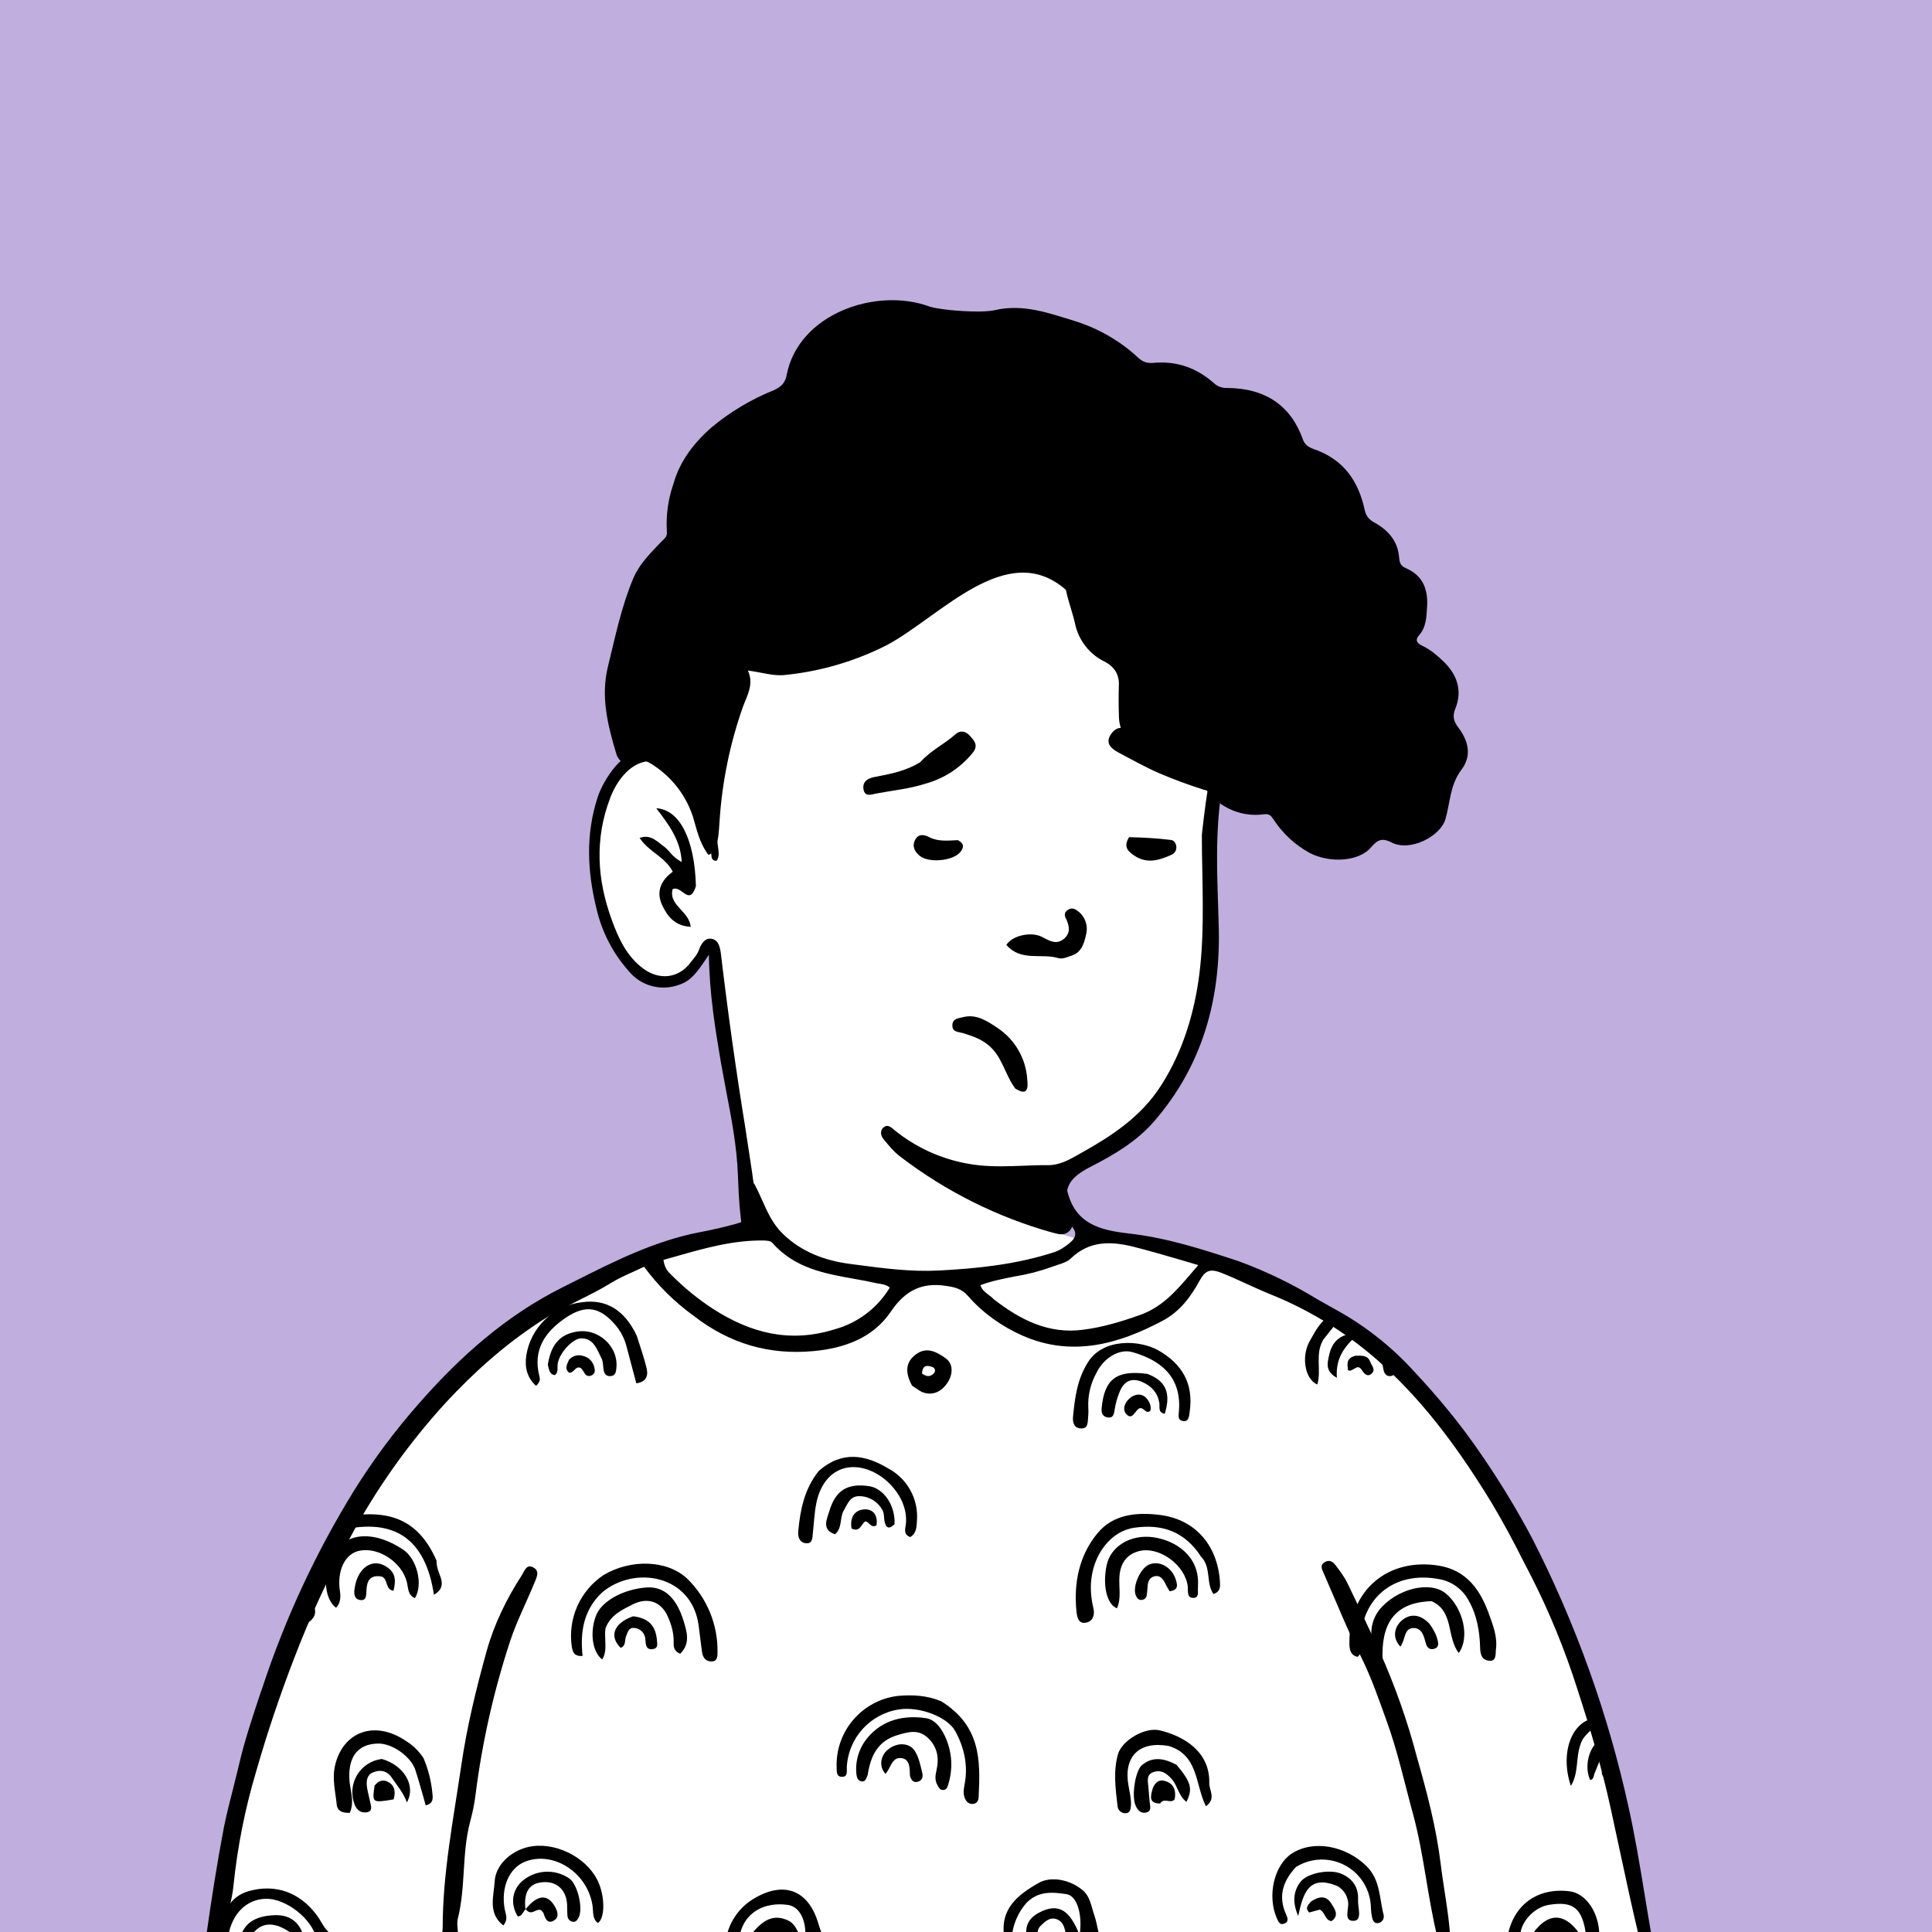
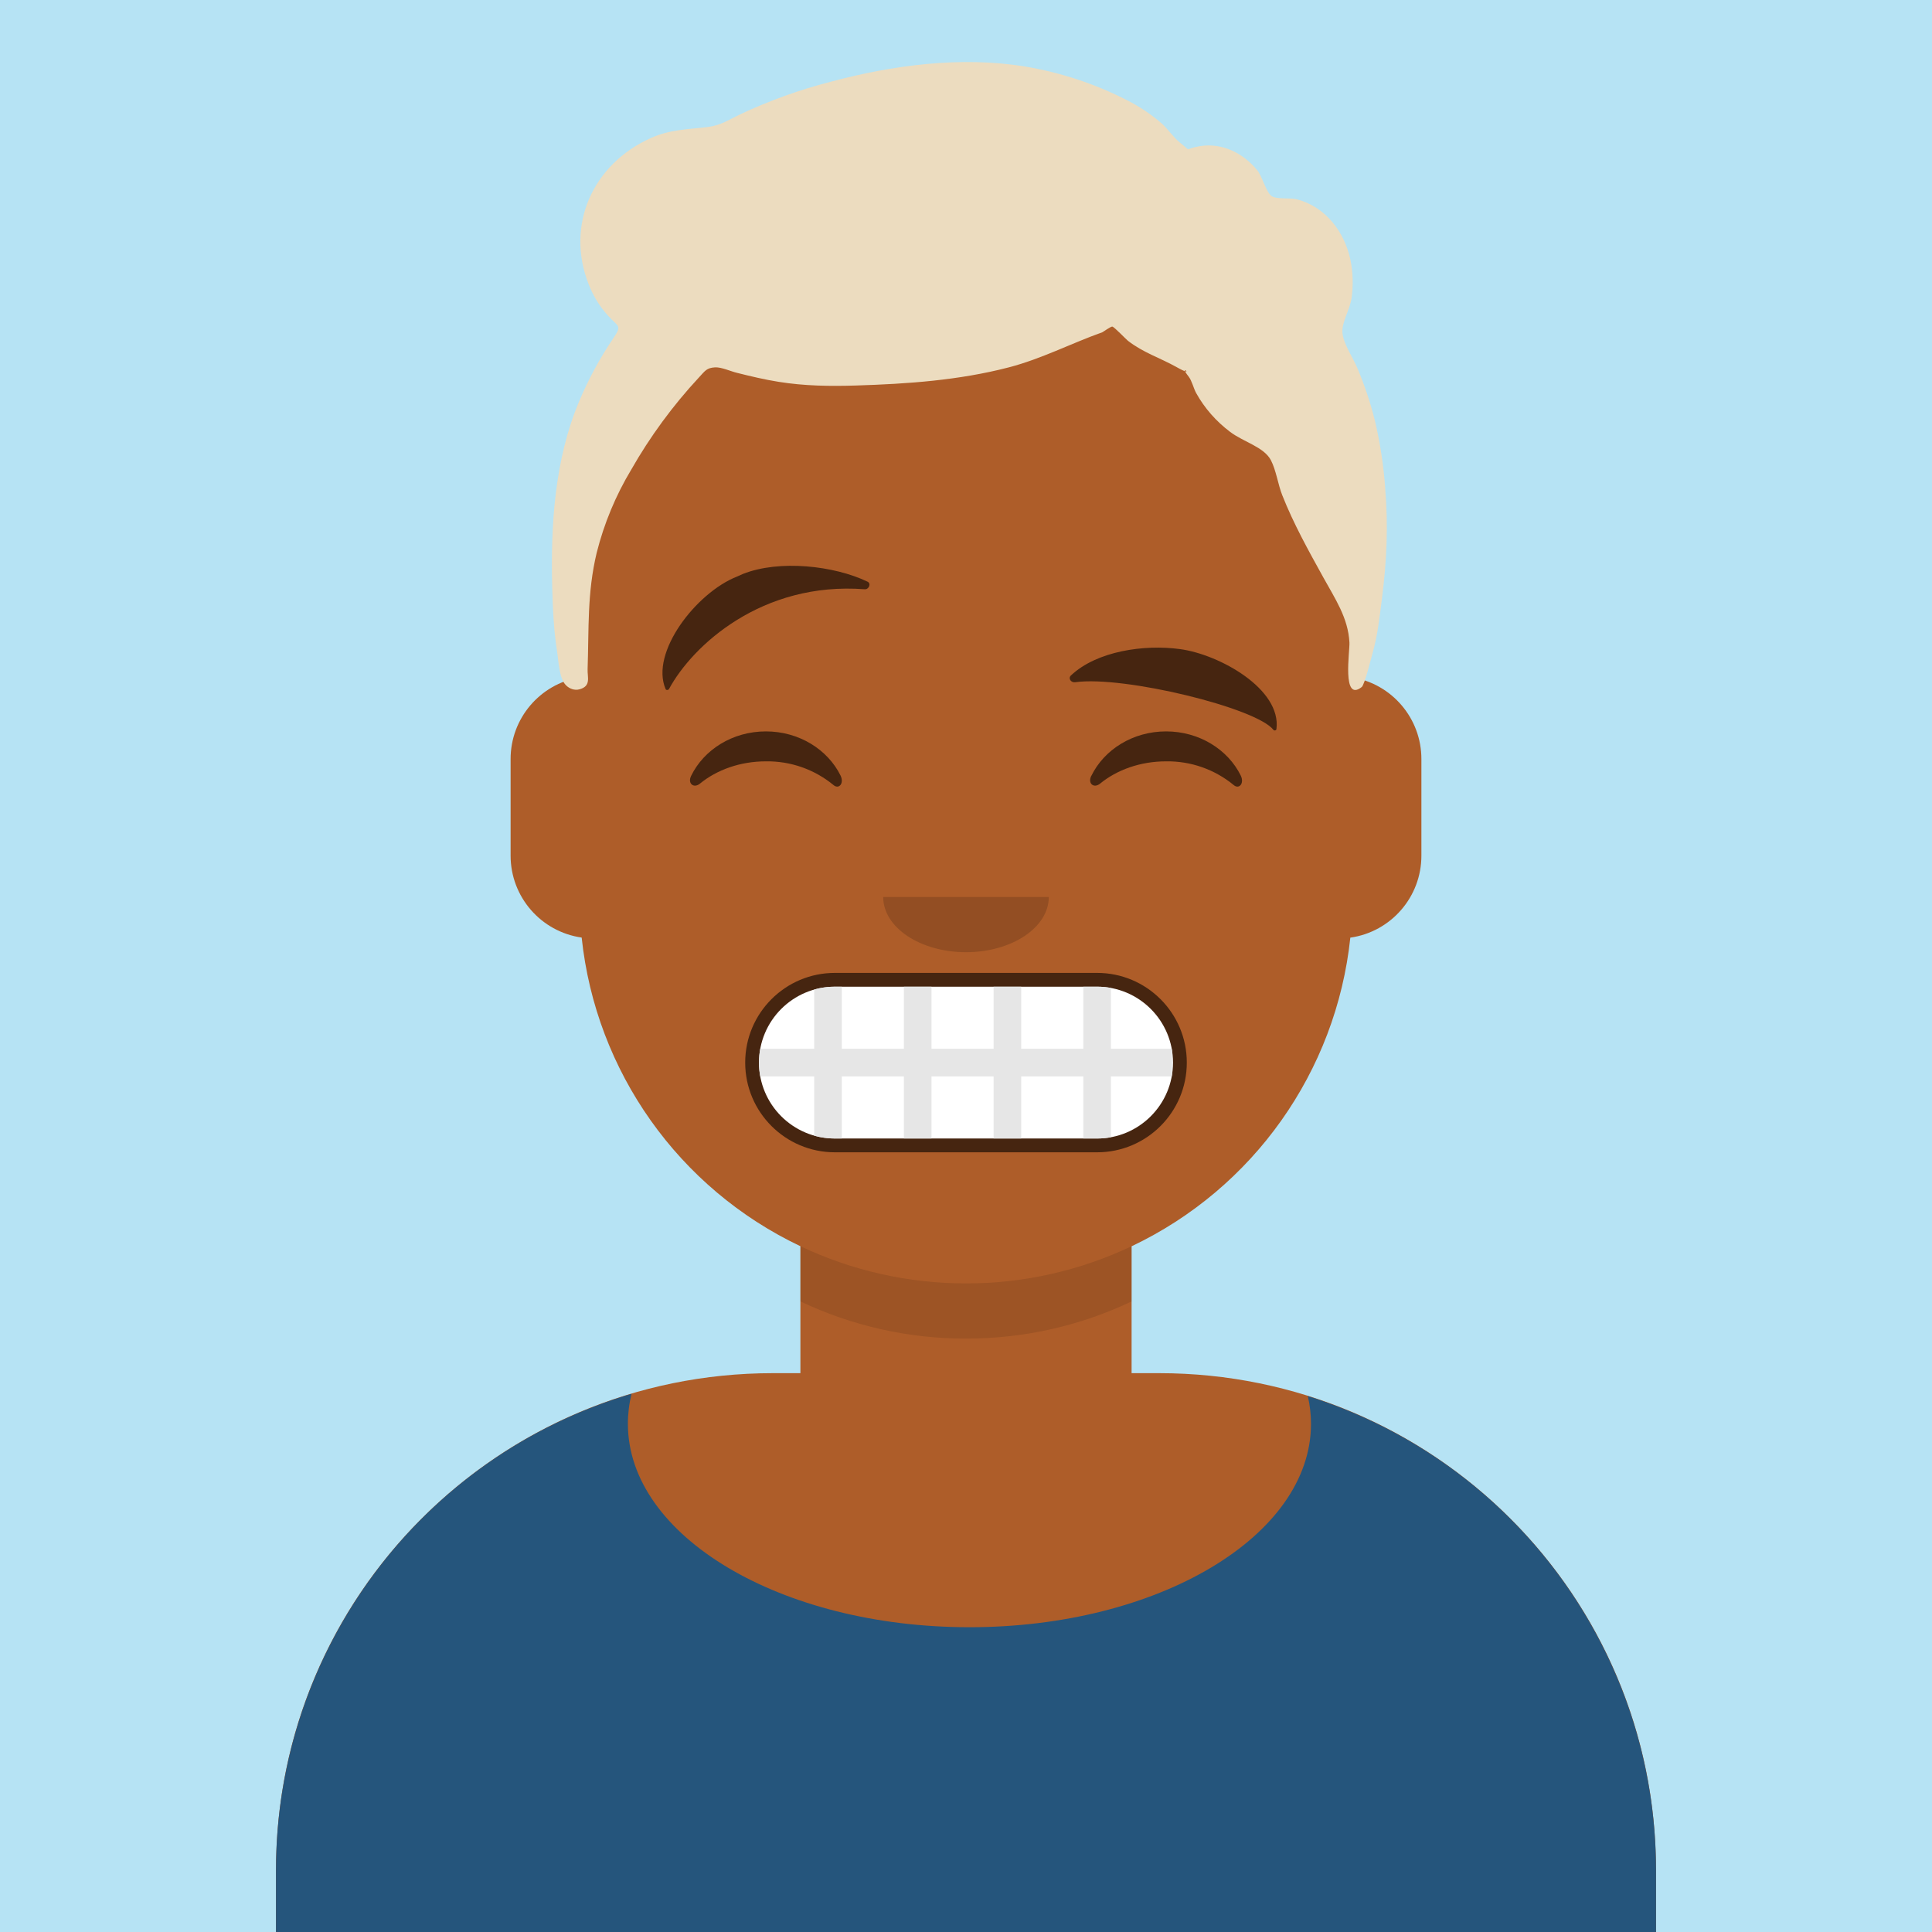
- <svg xmlns="http://www.w3.org/2000/svg" viewBox="0 0 1744 1744" fill="none" shape-rendering="auto">
+ <svg xmlns="http://www.w3.org/2000/svg" viewBox="0 0 280 280" fill="none" shape-rendering="auto">
  <mask id="viewboxMask">
-     <rect width="1744" height="1744" rx="0" ry="0" x="0" y="0" fill="#fff" />
+     <rect width="280" height="280" rx="0" ry="0" x="0" y="0" fill="#fff" />
  </mask>
  <g mask="url(#viewboxMask)">
-     <rect fill="#c0aede" width="1744" height="1744" x="0" y="0" />
-     <g transform="translate(531 487)">
-       <path d="M554 727.7c-99.2 297-363.8 388.6-503.7 19.8-19.3-50.7 31-69.5 66.2-91.9 24.1-15.3 36.8-28.5 35.3-42.2-7-64.4-36.9-243.8-36.9-243.8l-3-5.8s.7-1.6-2.2 1.2c-3 3-9.9 34.2-37 34.2-24.5 0-49.2-10.9-61-86.3C7.2 285.6 9.6 214 40 201c12.5-5.3 24-7.2 35.2-.8 11.3 6.4-13-22 112-126C268.4 6.4 396.7-3.5 448.5 8 500.3 19.5 552 44.8 574.9 98.5c27.8 65-25.9 114.3-14 262.5-2.2 53.6.8 171.2-146.6 210.6-28 7.5-19.3 48.4 22.7 58.4 67 21 117 72.3 117 97.9" fill="#fff" />
-       <path fill-rule="evenodd" clip-rule="evenodd" d="m554 266.2.1-1.4c4.1-36.4 8.2-71.7 27.1-103.4 6.5 4.4 5.7 10 3.7 15.2-19.9 51.2-18 104.4-16.2 157.6l.4 14c2.1 66.4-14.5 126.8-58.7 177.5-15.4 17.6-35.8 29.8-56.5 40.3-21.4 11-25.9 20.1-19.2 43.6l.8 2.6c1.4 3.9 2.8 7.9-1 11.8-4.5 4.6-9.5 3.3-14.8 1.8l-.6-.1a406.4 406.4 0 0 1-137-68.3c-6-4.4-10.8-10.3-15.5-16.1l-.3-.4c-2.5-3-3-7.8.5-10.4 3.3-2.5 5.8-.5 8.7 1.8l1 .9a145.5 145.5 0 0 0 76.3 31.7c13.4 1.4 26.6.9 40 .4 7.4-.3 14.8-.6 22.3-.5 10.2 0 18.7-4.7 26.7-9.2l2.8-1.6c27.8-15.5 54.3-32.8 72.2-60.7 16.1-25 25.9-52.2 31.6-80.9 7.2-36.1 6.6-72.7 6-109.8-.3-12-.5-24.2-.5-36.4ZM50.6 190.8c21.9-1.7 34 11.2 44.3 26.3a140.4 140.4 0 0 1 22.4 61.5c.5 3.7 1 7.6-1.2 11.3-4.5.6-4.9-3-5-5.6-.5-20.7-9.7-38.7-18.9-56.1-6.6-12.5-16.2-24.6-31.4-27.6-17.2-3.5-33 12-40.8 32.2-14.5 37.6-12 74.6 1.4 111 5.8 15.9 13.1 32.1 27.8 43.2 14.8 11.3 32.7 9.3 43.6-5.7l2-2.5c2-2.6 4-5.1 5-8 2.1-5.8 5.4-11.2 11.3-10.4 6.8 1 8 8.3 8.7 14a3661 3661 0 0 0 22 156.7l5.9 38.8c2.6 17.1 5.6 41.7 3.6 52.1a28 28 0 0 0-.3 2.2c-.4 2.8-.6 5-4.2 5.5-4.9.8-7-2-7.7-6.4-2.3-17-3-23.6-4-49.6-.9-25.2-5.6-50-10.4-74.9l-5-27c-5.2-30.8-10.3-62-10.8-97l-2 3c-7.6 11.3-13.7 20.5-24.5 24a40.5 40.5 0 0 1-46.1-12.5 127.8 127.8 0 0 1-28.8-55.8c-8.4-34-9.9-67.1.9-100.6 5.2-16.1 23.7-44.7 42.2-42Zm34.6 127.5c4.4 3.2 8.4 6 12-5.4-1.1-42.2-14.7-69.2-35.8-70.3 11.2 14.6 22 28.8 23 48.5a32.3 32.3 0 0 1-10.7-8.8c-2-2.2-4-4.4-6.5-6l-3-2.4c-4.8-3.6-9.7-7.4-17.8-4.5 3.8 5.8 9 10 14.3 14 6 4.7 12 9.3 15.6 16.5-10.6 7.7-15.2 17.7-9.7 29.9 4.8 10.5 11.9 19.2 25.9 19.8-.6-6.3-4.7-10.9-8.8-15.4-5-5.4-9.7-10.6-7.5-18.6 3.2-1.5 6.2.7 9 2.7Z" fill="#000" />
+     <rect fill="#b6e3f4" width="280" height="280" x="0" y="0" />
+     <g transform="translate(8)">
+       <path d="M132 36a56 56 0 0 0-56 56v6.17A12 12 0 0 0 66 110v14a12 12 0 0 0 10.3 11.88 56.04 56.04 0 0 0 31.7 44.73v18.4h-4a72 72 0 0 0-72 72v9h200v-9a72 72 0 0 0-72-72h-4v-18.39a56.04 56.04 0 0 0 31.7-44.73A12 12 0 0 0 198 124v-14a12 12 0 0 0-10-11.83V92a56 56 0 0 0-56-56Z" fill="#ae5d29" />
+       <path d="M108 180.61v8a55.79 55.79 0 0 0 24 5.39c8.59 0 16.73-1.93 24-5.39v-8a55.79 55.79 0 0 1-24 5.39 55.79 55.79 0 0 1-24-5.39Z" fill="#000" fill-opacity=".1" />
+       <g transform="translate(0 170)">
+         <path d="M132.5 65.83c27.34 0 49.5-13.2 49.5-29.48 0-1.37-.16-2.7-.46-4.02A72.03 72.03 0 0 1 232 101.05V110H32v-8.95A72.03 72.03 0 0 1 83.53 32a18 18 0 0 0-.53 4.35c0 16.28 22.16 29.48 49.5 29.48Z" fill="#25557c" />
+       </g>
+       <g transform="translate(78 134)">
+         <rect x="22" y="7" width="64" height="26" rx="13" fill="#000" fill-opacity=".6" />
+         <rect x="24" y="9" width="60" height="22" rx="11" fill="#fff" />
+         <path d="M24.18 18H32V9.41A11 11 0 0 1 35 9h1v9h9V9h4v9h9V9h4v9h9V9h2c.68 0 1.35.06 2 .18V18h8.82l.05.28v3.44l-.05.28H75v8.82c-.65.12-1.32.18-2 .18h-2v-9h-9v9h-4v-9h-9v9h-4v-9h-9v9h-1a11 11 0 0 1-3-.41V22h-7.82a11.06 11.06 0 0 1 0-4Z" fill="#E6E6E6" />
+       </g>
+       <g transform="translate(104 122)">
+         <path fill-rule="evenodd" clip-rule="evenodd" d="M16 8c0 4.42 5.37 8 12 8s12-3.58 12-8" fill="#000" fill-opacity=".16" />
+       </g>
+       <g transform="translate(76 90)">
+         <path d="M16.16 22.45c1.85-3.8 6-6.45 10.84-6.45 4.81 0 8.96 2.63 10.82 6.4.55 1.13-.24 2.05-1.03 1.37a15.05 15.05 0 0 0-9.8-3.43c-3.73 0-7.12 1.24-9.55 3.23-.9.73-1.82-.01-1.28-1.12ZM74.16 22.45c1.85-3.8 6-6.45 10.84-6.45 4.81 0 8.96 2.63 10.82 6.4.55 1.13-.24 2.05-1.03 1.37a15.05 15.05 0 0 0-9.8-3.43c-3.74 0-7.13 1.24-9.56 3.23-.9.73-1.82-.01-1.28-1.12Z" fill-rule="evenodd" clip-rule="evenodd" fill="#000" fill-opacity=".6" />
+       </g>
+       <g transform="translate(76 82)">
+         <path d="m22.77 1.58.9-.4C28.93-.91 36.88-.03 41.73 2.3c.57.27.18 1.15-.4 1.1-14.92-1.14-24.96 8.15-28.37 14.45-.1.18-.41.2-.49.03-2.3-5.32 4.45-13.98 10.3-16.3ZM87 12.07c5.75.77 14.74 5.8 13.99 11.6-.03.2-.31.26-.44.1-2.49-3.2-21.71-7.87-28.71-6.9-.64.1-1.07-.57-.63-.98 3.75-3.54 10.62-4.52 15.78-3.82Z" fill-rule="evenodd" clip-rule="evenodd" fill="#000" fill-opacity=".6" />
+       </g>
+       <g transform="translate(-1)">
+         <path fill-rule="evenodd" clip-rule="evenodd" d="M193.76 70.77a62.92 62.92 0 0 0-1.51-9.86 51.78 51.78 0 0 0-2.5-7.49c-.6-1.48-2.02-3.52-2.19-5.13-.16-1.57 1.07-3.32 1.33-5.16.24-1.79.2-3.66-.17-5.44-.83-4.03-3.6-7.77-7.85-8.82-.95-.23-2.97.06-3.64-.5-.77-.63-1.3-2.8-2-3.67-2-2.47-5.1-4.07-8.37-3.51-2.41.4-1.03.9-2.84-.51-1-.8-1.75-2-2.73-2.85a24.7 24.7 0 0 0-4.9-3.28 50.82 50.82 0 0 0-14.84-4.91c-9.28-1.52-19.2-.2-28.2 2.22a74.58 74.58 0 0 0-13.14 4.74c-1.78.87-2.81 1.58-4.67 1.81-2.93.36-5.4.34-8.18 1.58-8.54 3.82-12.39 12.69-9.06 21.17.66 1.71 1.57 3.21 2.82 4.59 1.52 1.68 2.07 1.35.76 3.28a52.78 52.78 0 0 0-4.96 9.17c-3.53 8.4-4.12 17.87-3.89 26.83.08 3.13.22 6.3.71 9.42.22 1.34.28 3.87 1.29 4.87.5.5 1.24.78 1.96.58 1.71-.47 1.13-1.73 1.17-2.9.2-5.88-.08-11.08 1.32-16.9a44.4 44.4 0 0 1 5-12.03 72.07 72.07 0 0 1 9.8-13.35c.92-.99 1.12-1.4 2.35-1.48.93-.05 2.3.59 3.2.8 2 .5 4 .98 6.03 1.3 3.74.6 7.45.65 11.22.53 7.43-.23 14.88-.75 22.09-2.62 4.78-1.24 9.02-3.47 13.6-5.1.08-.04 1.23-.85 1.43-.82.28.04 1.97 1.82 2.26 2.05 2.23 1.74 4.67 2.48 7.07 3.83 2.97 1.66.1-.72 1.73 1.36.48.6.72 1.72 1.1 2.4 1.22 2.2 2.9 4.1 4.93 5.63 1.96 1.47 4.9 2.18 5.9 4.1.76 1.47 1.02 3.48 1.64 5.06 1.63 4.13 3.78 7.99 5.93 11.88 1.73 3.14 3.62 5.89 3.81 9.47.07 1.25-1.12 8.74 1.78 6.46.43-.34 1.35-4.15 1.54-4.8.77-2.63 1.05-5.38 1.4-8.09.69-5.38.92-10.5.46-15.91Z" fill="#ecdcbf" />
+       </g>
+       <g transform="translate(49 72)" />
+       <g transform="translate(62 42)" />
    </g>
-     <g transform="translate(178 1057)">
-       <path d="M1308 692 16 688.7S53.7 481.5 111.3 360C237.7 93.7 491.2 44.3 513.3 56.7c32 18 62.4 40.7 152 40.7 91.4 0 149.3-39.5 149.3-39.5s135.8 32.3 201.4 69.5c83.4 47.4 177.7 187 221 295.9 46.2 115.6 71 268.7 71 268.7Z" fill="#fff" />
-       <g fill="#000">
-         <path d="M728.6 692c-4.3-25.7 12-38.5 31-49.3 10.9-6.2 27.6-3.2 39 6 7.7 6 8.4 15.2 11.3 23.4 1.7 4.7 2.4 9.8 3.6 14.7 6.4 3 13.7-.6 20.2 4.4a455 455 0 0 1-49.2-.2c-1.3-7.2-2.2-13.2-8.8-15.6-6.1-2.1-10.4 2.2-14.3 6-2.9 2.7-3.1 6.7-3.3 10.6-3.2 0-6.3-.3-9.4-1-2-12.7 5.2-19 14.4-23 18.2-8 26.4 4.7 33.5 21.6 2.8-18.8-2.6-35.2-11.6-36.7-12.8-2-25.8-3.2-36.6 8a54.2 54.2 0 0 0-13.1 31h-6.7ZM1182.7 692c4.9-29.4 27.1-45.5 56.5-41.7 14.7 2 26.7 19.7 26.5 40.6a25 25 0 0 1-11.8.3c-3.2-25.6-11.3-32.4-33.8-28.7-14 2.3-26.6 16.8-25.8 29.5h-11.6ZM477.6 692a53 53 0 0 1 24.2-34.7c27.4-16.8 50-8.6 59 22.3 1 3.6 2.5 7.1 4.1 11.6-5.2.8-10.6.8-15.9 0 .6-15.7-5.5-27.3-16.1-28.7-19.8-2.7-39.5 5.7-43.6 29.5h-11.7ZM107.4 692c-4.3-17.2-27.2-35.2-45.3-35-17.4.4-30.5 13-34.2 34-2.1 1-4 1-6.9 1 .4-23 9.3-37.2 25.2-41.8 24.3-7 46.6.9 62 22 5.5 7.3 8.1 17.8 20.4 19-6.3.8-13.2.8-21.2.8Z" />
-         <path d="M498 692c12.7-17.4 23.2-21.3 35.8-15.2 6.1 3 7.4 8.8 11 14.3-15 .9-30.3.9-46.8.9ZM1203.1 692c15.3-23.6 31.4-24 46.6-.8-14.9.8-30.1.8-46.6.8ZM38.8 692c4.6-15.7 17.4-19.8 32-20.2 12.6-.2 21.4 5.9 25.4 19.2-2 1-3.9 1-7.3.3-17.6-15-32.3-14.6-41 .7h-9ZM671.6 478.7c35.7 22.3 35.5 53.2 33.8 86.4-.1 3.3-1.5 5.9-5 6.3-3.4.3-5.7-1.6-7.1-4.4-2-4-1.5-8.2-.7-12.5 3.5-17.5 0-33.8-8.5-49.2-7.2-12.6-32.2-22.1-50.7-19.2a55.6 55.6 0 0 0-47 52c-.2 3.5 1.3 8.9-4.4 8.8-5.3 0-4.6-5.1-4.8-8.8a62.8 62.8 0 0 1 56.2-64.3c12.7-1 25.3-.4 38.2 4.9ZM906.3 348.4c-14.8-23-35.3-30-60.6-26.3-20.7 3-37.3 24-38.9 50-.4 7.6.4 15.3 2.2 22.7 1.5 6.1-.6 12-6.9 13-6.8 1.2-7.9-5.4-8.4-10.3-2.6-26 2.6-50.8 19.2-70.7 14-16.8 35-18.9 55.8-16.3 31 3.7 52 26 54.5 59.7.3 4.6.8 9.5-5.8 11.7-7-9.8-1.8-23.7-11-33.5ZM365.6 380.4c-17.1 16-20 36.2-17.7 57.4-8.2.6-8.9-4.2-9.7-8.1a66 66 0 0 1 28.6-64.9c24.2-14.5 57.4-14 75.7 3.4a90.8 90.8 0 0 1 27.2 66.4c0 3.9-.2 8.2-5.5 8.2-5 0-7.7-3.5-8.4-8.1-1.2-8-2-16-3.1-24.1-6-46-57.7-54.8-87.1-30.2ZM1172.3 432.6c-.2 5.5-.2 10.3-6.5 9.5-6.5-.9-7.5-6.2-7.7-11.5-.4-15-2.8-29.4-10.3-42.7a37.5 37.5 0 0 0-25.5-19.2c-43.7-8.9-73 19.5-72.1 58.6 0 3.7 1.4 7.7-2.6 11.3-6.9-1.2-7.5-7.4-7.5-12.3-.6-48.8 35.7-77.3 80.7-70 25.6 4.2 37.8 22.6 45.5 44.3 3.4 9.6 7.7 20 6 32ZM561.1 270.8c20.9-18.4 42-14.7 62.6-2.3a49.1 49.1 0 0 1 26 47.5c-.3 5.4-.4 11.1-6 14.5-6.3-2.3-4.6-7-4-11.6 3.4-28.6-30.3-58.8-57.3-50-13.2 4.5-20.7 17-23.5 31-1.8 8.7-2.1 17.7-3.1 26.6-.5 4.1 0 9.9-5.8 9.6-6-.3-8-5.3-7.4-11.2 1.8-19.2 5.5-37.8 18.5-54.1ZM204.3 530c4.2 10 7 20.7 8 31.6.5 5 1 9.3-6 11.1-3.1-11-6-21.5-9.3-31.8-4.2-12.7-21.6-24.6-34.3-24-17.3.6-25.9 11.2-25.4 30.8.2 10.4 5.2 20.7.5 31.7-6 .4-11.2-1.4-11.8-7.1-1.2-11.8-4.3-23.4-1.6-35.4 7-30.7 36-41.9 64.9-21.8a49.7 49.7 0 0 1 15 15ZM895.9 217.6c-.6 5-1.3 9.4-6.7 8-4.4-1.2-3.2-5.2-3-8.6 2.7-32.5-18.2-46.6-41.8-53.4-12-3.5-26.1 5.2-32.6 18.6a58.9 58.9 0 0 0-7.4 31.7c.2 3 .1 6-.2 9-.3 4.7-.2 10.2-7 9.5-6-.6-7-5.6-6.6-10.5 1.7-17.2 3.7-33.8 13.6-49.4 13.8-21.8 46.8-20 63.5-10.5 20.9 12 32 29.4 28.2 55.6ZM396.8 148.8c3.2 10.2 6.5 19.4 8.8 28.9 1.7 6.8.2 12.7-9.2 14l-8.8-33.1a48 48 0 0 0-9.7-19.1c-14.3-16.8-27-19.2-45.2-7-18.4 12.5-30 28.7-23.8 52.8.7 2.6.9 5-3 8.7-8.4-7.6-10.4-17.3-8.8-27.6a57.4 57.4 0 0 1 50.4-47.9c21.4-3 38.3 6.8 49.3 30.3ZM876.6 519c-26.6-4.5-40.6 9.8-35.9 36 1 5.9 2.5 11.6 2.2 17.6-.2 3.6-.8 7.4-5.3 7.2a7 7 0 0 1-6.8-6.5c-1.8-15.6-4-31.2.4-46.8 3.4-12.1 24-24.8 37.8-21.5 21 5 45.3 18.8 44.6 47.5-.2 6.6 6.5 14-3 21-9.8-19.2-6.5-46.6-34-54.5ZM357 664.1c-4-30.4-35.2-50.7-61-40.6-14.4 5.7-22 23.3-18.4 43 .8 4.5 3.5 8.9-1.3 14.6-14.2-11.2-8.5-26.6-7.8-39.4.7-16.4 17-30 34.6-32.2 24-3 51.3 12.5 59.7 34.1 5.4 13.8 5 31-1 35.3-4.9-3.4-4.2-8.8-4.8-14.8ZM991.9 628.3c-12 12.8-16.2 26.5-9.1 42.5 1.4 3.2 3 6.9-1.4 8.6-4.5 1.7-5.5-2-7-5.3-8.6-20-2.2-47.4 13.5-57.8 19.6-12.8 48.6-7.2 67.3 10.9 13 12.6 11.8 29.2 15.8 44.4a6 6 0 0 1-5.3 7.4c-3.8.4-4.7-3.2-5.3-6-.8-3.7-.8-7.6-1.1-11.4a44.2 44.2 0 0 0-67.4-33.3Z" />
-         <path d="M605.3 545.1c-1.4 3.2-1.9 6.2-5.2 6-3.6-.4-4.6-3.3-5-6.4a43.8 43.8 0 0 1 10.1-33.1C618.6 495.4 638 491 658 494c9 1.4 14.8 10.8 18 18.5a60 60 0 0 1 2 41.2c-.8 2.5-1.4 5-4.6 5.1-3.1.1-4-2.3-5.3-4.6-2.4-4.4-1.8-8.6-.7-13.4 2.5-10.9.8-21-7.9-29.1-8.5-8-17.6-5.3-27.2-2.5-17.5 5.2-24.3 18.1-27 35.8ZM368.6 412.8c-1.5 10 2.3 19.5-3 28.2-8.8-6.7-11.2-23.8-6-38.5 4.8-14.4 25.6-25 45.9-26.5 16.6-1.2 27.4 10.2 33.5 30 3.2 10.3 6.3 20.8-3 29.8-6.5-2.7-5.9-7.3-5.9-11.4 0-8-2.2-15.3-5.3-22.2-6-13.6-18.2-17.6-31.5-11-9.7 5-20 9.4-24.7 21.6ZM1114 388.4c-34 1-45.5 21.3-43.9 53.5a34.6 34.6 0 0 1-3.2-45.5c15.7-19.3 45.8-26.8 60.2-15 15.6 12.9 22 39.7 11.7 53.7-11.2-14.2-4-37.8-24.7-46.8ZM903.5 374.3c-.8 4.9 1.8 11.2-4.5 11.1-5.8 0-4.4-6.1-4.8-10.1-2-19.1-25.3-36.6-43.7-32.2-11.6 2.9-17.2 11.2-18 23-.7 9.6 1.9 19.4-2.2 28.7-9.3-3.6-13.2-21-9.3-39.1 3.6-16.7 21.4-28 42.4-25 19.3 2.8 41.6 16.6 40 43.6ZM129 380.3c.7 5.9-.2 10.3-3.6 14-11.7-8.4-12.4-34.2-1.4-50.3 12.3-18.2 36.5-19 61.9-2.2 12.4 8.3 18.3 31.3 10.7 43.8-6.7-2.7-6-9.4-7.4-14.7-4.5-17.4-24.7-31.2-42-28.2-13.6 2.2-21.5 18-18.2 37.6Z" />
-         <path d="M216.1 352c-.2 6.2 2.4 10.8 3.9 15.6 1.6 5.6 1.2 10.6-6.3 15-7-46.8-32-68.7-79-59.4-.6-9.3 4.3-12.2 9.6-12.7 31.1-3.1 56.2 5.3 71.8 41.4ZM884 536c13.3 15.8 14.8 21.7 9 33.5-7.2-5.3-7.9-14.7-13.6-20.9-4.8-5.3-9.6-8.3-16.4-5.9-6.4 2.4-4.8 8.2-4.4 13.2l1.2 13.9c.4 3.7 2 8.3-3.3 9.4-4.7 1-7.8-2.3-9.5-6.6-3.6-8.5-.3-31 5.8-36.2 9.7-8.2 20.2-6.2 31.3-.3ZM296.5 666.4c-2.4 2.1-3 6.3-7.1 6.6-6.8-10.9-5.3-23.4 3.6-31.6a34.9 34.9 0 0 1 43.1-2.6c7.4 5.4 12.4 27 8.3 35-1.3 2.2-2.5 4.6-5.7 3.9-2.8-.6-4.2-2.7-4.5-5.5-.2-3.3-.2-6.8-.3-10.2-.7-12.7-9.1-20.7-21-20-12.6.6-18.1 8-16.7 23.6l.3.8ZM629.5 318.8c-5.2 5.3-7.8 3.2-9-2.3-.7-3.3-.2-7-1.7-9.9a23.8 23.8 0 0 0-20.2-13c-9.3-.6-11.3 6.8-15 13-3.8 6.6-1 15.4-7.8 21.4-12.6-4.2-7.2-14-5.2-20.8 5.6-19.2 16.8-25.6 36.2-22.6 13 2.1 23.5 17.4 22.7 34.2ZM166.6 530.8c20 5.6 31.2 24.2 22.7 39.2-3.3-9-9-15.4-13.7-22.4-4.4-6.4-10.6-7.3-16.8-4.7-6 2.4-6.3 8.5-5.4 14.2.7 4.2 1.9 8.3 2.7 12.4.8 3.7 2.6 8.5-2.8 9.4-4.7.9-8.8-1.3-11-6.5a30.3 30.3 0 0 1 24.3-41.6ZM316.5 174.9c2.7-16.6 9.6-27.5 27-30 18.4-2.6 36.2 12.9 35 31.7-.3 4-.4 8.3-5.5 8.6-5 .3-6-3.6-6.4-7.8-.3-2.9-.4-6.1-1.8-8.6-4-7.7-6.8-17.5-17.7-17.7-8-.2-19.9 13-21.6 22.5-.7 3.5 1 7.7-2.6 10.7-5-.6-5.2-4.9-6.4-9.4ZM1029.6 645.7c-26.6-11.3-31.4 7.2-35.7 26.8-5.2-11.7-4.7-22 2-30.7 6.2-8.2 26.4-11.7 36.6-7.5 10.5 4.3 16 12.4 15.4 23.8-.4 6.6 4.2 18.4-3.8 18.8-9.8.6-4.1-11.1-5.2-17.3-1-6-3.8-10.2-9.3-14ZM857.7 183.2c16.8 6.2 21.5 17.5 15.7 36-6.4-1-4.3-6.5-4.9-10-1.7-9.3-7-14.9-15.2-18.6-9.7-4.3-16.5-1-20.4 8.3-2.3 5.4-3.9 11.1-4.8 17-.6 4.6-1.8 7.6-6.8 6.5-4.4-1-5.3-4.4-4.8-8.9 2.6-25.7 13.5-34 41.2-30.3ZM1016.5 152.4c-7.8 13.1-1.4 27.4-5.4 40.4-11.3-5-14.5-25-7.1-38.7 11.7-21.4 15.7-24.4 25.4-18l-13 16.3ZM643.4 546.3c-.2-7 0-14.6-6.7-16.1-9.7-2.1-10.5 9-15.4 14-6-6.4-4.7-16.4 2.4-22 8.3-6.7 19.7-6.3 24.5 2 3.4 5.7 4.7 12.6 6.3 19.1.7 2.8.4 6.3-3 7.7-3.7 1.5-6.5.4-8-4.7ZM877.8 379.4a82.1 82.1 0 0 1-4.6-8.3c-2-3.6-4.7-6.3-9-5.2-3.6.8-5.6 3.6-6.1 7.3-.4 3.3-.4 6.7-1 10a4.8 4.8 0 0 1-4.2 4c-3 .5-4.6-1.6-5.6-4-3.3-7.8 3.9-24.5 12-27.9 9-3.8 20 2 23.8 12.8 1.6 4.8 3.4 10.3-5.3 11.3ZM393.4 402c14.4 1.7 20.7 8.7 21.7 22.5.3 3.1.7 6.2-3.2 7-4 1-6.5-.7-7-5-.3-2.5-.2-5.3-1.2-7.5-1.8-4-5.8-6.6-10.1-6.5-4.2 0-4.9 4-6.3 7.1-1.7 3.6.1 8.9-5 10.9-10.6-10.3-6.4-22.3 11-28.4ZM1248.8 517.4c-4.6 12.5-1.5 25.9-8.8 37.7-10-29.2.2-61 25.8-61.8-2.5 10.2-13.8 13.7-17 24ZM1112.4 408.9c3.6 4.9 6 9.3 7.2 14.3 1 3.6 1.3 7-3.1 8.2-4 1-6.4-1.1-7.4-5-1.7-6.2-3.4-13.7-10.9-13.8-9.3 0-7.3 10.8-12.1 16.8-7.5-8.1-5.3-17 .2-22.6 7.7-7.6 17.5-7.2 26.1 2ZM166.8 366.2c-10.8-2-13.7 3.8-14 12.6-.3 4 .2 9.8-6.2 8.4-5-1-5.2-5.7-4.5-10.3 2.7-19.5 17.1-28.5 30.1-18.7 7.4 5.5 7 12.5 5 20.8-7.7-1.2-4.6-10-10.4-12.8ZM1045.8 147c.8.9 1.2 1.5 1 1.6-11 9.6-19.4 20.6-18 38.1-11-5.9-8.4-13.9-7.1-20 2.5-12.2 10-20 24-19.7ZM1261.2 544.3c-.8 3-1 5.2-3.8 5.4-5.5-11.7-1.3-29.4 8.5-35.8 2.7-1.8 5.5-2 7.8.9 2.2 2.7 2 5.6-.5 7.9-6.5 5.4-8.4 13.4-12 21.6Z" />
-         <path d="M869.2 571c-10.7 0-8.3-7-7-12.4 1.4-5.2 5.2-9.7 11.1-8 8.4 2.2 10.5 8.7 9.1 16.5-3.5 4.7-9.6-2-13.2 4ZM296.4 666.5c10.5-13.2 19.8-14.2 26.5-2.5 2.4 4.3 4.2 9.6-.7 12.5-5.8 3.6-8-1.4-9.5-6.3-.4-1-1.5-2-2.1-2.8-4.5-2.3-8.6 5.4-13.5-.4-.6-.6-.6-.5-.7-.5ZM160 555c4.5-5.8 9.5-5.7 13.9-2.5 5 3.6 5 9.2 3.4 14.8-19.4 3.2-19.4 3.2-17.2-12.2ZM1005.4 659.5c7.2-4.8 13.6-5.7 18.3 1.7 3.1 5 7.6 10.9.2 16-6.2-1-5.4-7.9-10.6-10.4l-9.5 2.6c-4-4-1.2-6.6 1.6-9.9ZM335.8 170.2c5-4.8 10-4.4 14.7-2.5 5 2 7.7 6.4 8.4 11.7.3 2.2-.9 4.4-3 5.2-6.5 2.6-6.4-5.2-10.3-7-4.6-1.4-5.4 5.1-9.9 4.5-4.2-3.4-2-7.3.1-12ZM850.1 214.5c-4 2.7-6 10.5-11.2 5.2-4.3-4.5-1.3-11 2.9-14.5 4.7-4 11-5 15.6.5 2 2.7 4.2 6.4 3 10.8-4.3 3.7-5.9-4.2-10.3-2ZM590.7 322.8c-1.8-10.3 3-17 11.9-17.3 8-.3 12 6 10.6 14.4-5.3 3-6.5-3.6-10.3-3.5-3.7 2.7-4.6 10-12.2 6.4ZM1045.4 166.8c6-.1 11.2-.7 13.6 5.7 1.2 3.4 5 6.8 1.3 10.3-4 3.8-7 0-9-3.1-4.3-6.7-7.9 2.4-12.5.2-.5-5.3-2-10.8 6.6-13ZM1082.8 176c0 5.2-1.6 9-6 9.2-4.9.1-5.8-4.4-6.4-8.2-.6-4-3.4-7.8-1.9-13.2 6.8 1.5 11.1 5.4 14.3 12.2ZM95.9 393.3c1.8-3.3 2.6-6.4 6.9-7 2.3 6.2 6.7 12.2.5 18.8-2 2.1-4.8 4.1-7.6 1.8-4.7-4-1-8.4.2-13.6ZM1269 537.6c9.3-7.8 10.2-7.2 14 9.3-4.6-1.5-8.7-.3-12.2 1.2-4-3-3-6.4-1.8-10.5Z" />
-       </g>
-       <path fill-rule="evenodd" clip-rule="evenodd" d="M1301.7 692c-6.3-26-11.8-51.9-17.4-77.9l-8.4-39c-8-36.6-18.6-72.3-30.1-107.6a677 677 0 0 0-42.2-102.8l-7.1-13.7a804.1 804.1 0 0 0-27.6-50.7c-27.6-45.3-58.4-88.3-97.4-124a336.4 336.4 0 0 0-102.8-65c-7-2.8-13.9-6-20.8-9.1-8-3.7-15.9-7.3-24.1-10.5-10.6-4-14.4-.7-18.9 7.3-8 14.7-18 28-33 36-40.4 21.6-82.6 33.2-127 13.6-18.3-8.1-35.3-20-48.8-35.4-6-7-12.2-8.3-20.5-9.5-22-3.3-36.8 4.7-49.3 23.1C610 151 584 160 556.6 162.6c-39.9 3.8-76-6.6-108.4-31.8a203.6 203.6 0 0 1-44.8-44.3l-9.7 4.5c-7 3.1-13.7 6.2-20 10-9.6 6-19.7 11-29.8 16-11.6 6-23.2 11.7-34.1 18.9-32 20.8-60 45.8-85.8 73.7a604 604 0 0 0-86.7 122.8 867.4 867.4 0 0 0-50 108.1 1213.2 1213.2 0 0 0-34.2 102 560 560 0 0 0-20.3 102.2c-.6 6.8-2.1 13.6-3.7 20.4-1.9 8.3-3.8 16.8-4.1 25.8-5.5 1-10.7 1-17 1 4.6-32.9 9.8-66 16-98.8 2.4-12 5.4-23.7 8.4-35.4l5.3-21.5c5.2-22.6 12.7-44.6 20-66.6l.1-.1.9-2.6a835.3 835.3 0 0 1 83.3-179c17-27.2 36.2-53 57.3-77 37.5-43 79.4-80.3 130.6-105.9l10.8-5.4c36.1-18.2 72.3-36.4 112.5-44.2 11-2.1 22.2-4.6 33-7.6 12.8-3.5 15.2-9.1 10.4-21.1l-1-2.2c-.7-1.6-1.5-3.3-1.7-5v-.4c-.6-3.6-1.3-7.8 3.8-8.9 4.3-1 5.5 1.6 7 5l.6 1.1c1.6 3.2 3 6.5 4.5 9.7 4.8 10.8 9.6 21.7 18.7 30.6 17 16.6 38 24.2 59.9 27.2l5.3.7c25 3.3 50 6.7 75.4 5.4 35.4-1.8 70.4-5.5 104.3-16.5 5.2-1.7 9.8-4.8 14.1-8.3 7-5.8 6.5-10.6.5-16.8-9-9.2-11-20.6-10.4-32.6 4-1.5 7.1-.5 7.7 1.8 7 30.4 29.7 36 56 39 34 3.8 66.4 14.3 98.9 25a399.8 399.8 0 0 1 71.4 34.6l18.7 10.5a271.8 271.8 0 0 1 67.1 53.2c22.8 24.3 44.1 50 62.7 77.6a762 762 0 0 1 45.1 74.5 1005 1005 0 0 1 86.8 242c5.7 25.4 10 51.3 14.3 77.5 2.2 13.2 4.3 26.4 6.7 39.7-3.2.9-6.7.9-11.3.9ZM575.3 143a84 84 0 0 0 49.9-37.7c-2.9-2.4-6-3-9.2-3.5l-3-.5c-6.5-1.5-13.2-2.7-19.9-3.9-27-4.8-54.1-9.7-74.2-32.8-1.4-1.5-4.7-1.7-7.1-1.8-27.6-.5-53.6 6.9-79.6 14.3l-11.3 3.2c.8 5.6 2.6 9 5.8 12.2 12 12.3 25.3 23.2 39.7 32.5 33 21 68.2 30.7 108.9 18Zm224.8.3c-31.6 4.3-57.3-9-81.2-27.6-1.6-1.7-3.3-3-5-4.2-3-2.4-5.7-4.5-6.9-8.4 10.1-3.8 20.7-5.8 31.2-7.9a178 178 0 0 0 33.2-8.6l5.3-1.8c4.4-1.4 8.8-2.8 11.9-5.8 16.8-16.2 36.3-15.6 56.5-10.6 13 3.3 26 7 39.6 11l19 5.6-5.6 6.5c-14.2 16.6-26.7 31.3-47 38.5-16.8 6-33.4 11-51 13.3Z" fill="#000" />
-       <path d="M1119.6 692c-9.1-36.9-12.1-74.7-22-111.2-7.7-28.1-13.9-56.8-23.8-84-7-19.4-13.7-39-23-57.8-12.7-25-23.1-51.2-34.4-77-1.3-3-2.9-6.3 1.3-8.8 4.3-2.6 7.4-.5 9.8 2.6 3.8 5 7.8 10.2 10.6 15.9 10 20.4 19.4 41.1 29.1 61.6A612.7 612.7 0 0 1 1101 529c9 31.6 17.5 63.6 21.5 96.6 2.6 21.4 7 42.7 8.6 65.4-3.3 1-6.8 1-11.4 1ZM221.2 692c-.6-3 .4-5.8.4-8.7 0-49.6 9.7-98 16.8-146.7 5.1-35 13.4-69 22.8-102.9 6.8-24.4 18-47.5 32-69 2.3-3.6 4-10 10-6.9 6.3 3.2 3.3 9 1.4 13.6-7.2 17.6-16 34.7-22 52.7a740.8 740.8 0 0 0-31.3 138.7c-1 8.5-2.8 16.8-5 25-7.5 28.5-3.8 58.4-11 87-1.2 4.7.2 10.1.2 16.2-4.5 1-8.9 1-14.3 1Z" fill="#000" />
-       <path fill-rule="evenodd" clip-rule="evenodd" d="M648.9 165.5c-9 6.6-10.5 15.7-3.6 28.3l4 2.7c2.3 1.5 4.3 3 6.5 3.6 9.5 3 17-2 21.6-9.1 4.7-7 5.5-16.9-1.9-22-7.3-5.1-16.6-10.9-26.6-3.5Zm5.4 17.4Zm0 0c3.8 2.8 7.6 3.4 10.9-.5a3.4 3.4 0 0 0-1.2-5.3c-4.4-1.6-9.2-2.6-9.7 5.8Z" fill="#000" />
-     </g>
-     <g transform="translate(266 207)">
-       <path d="M696.2 325.5c-52.9-46.6-113 23.7-161.2 49.6a259.7 259.7 0 0 1-92.5 27.2c-10.3 1.2-21.4-2.5-33.4-4 5.7 12.2-.6 22.3-4.3 32.3a383.8 383.8 0 0 0-21.2 102.7c-.8 10-.8 29.5-10.2 31.3-8.5-11.5-10.5-23.4-14-34.7a88.2 88.2 0 0 0-33.9-45c-7.8-5.7-16.9-9.5-26.2-2a14 14 0 0 1-9-9.5c-7.7-25.8-14.2-51.6-7.5-78.8 6.6-26.7 12-53.7 22.8-79.4 5.3-12.6 15-22.4 24.6-32.4 2.7-2.9 6.4-5.2 5.8-9.5a110.4 110.4 0 0 1 5.9-43.5c5.5-19.9 18.2-37 35-51.5a211.3 211.3 0 0 1 55.7-33.1c6.8-3 10.3-7 11.5-13.6 10.6-55.4 80.7-79.5 128.6-62l1.2.4c11.8 3.3 45.6 5.8 58 3 25.8-6 49 2.7 72 9.7a149.8 149.8 0 0 1 58.1 33.7c3.7 3.3 7.7 4.6 12.6 4.2 21.8-2.1 39.8 4.7 55 18.1a16 16 0 0 0 11.2 4.5c36.3 0 58.6 16.6 69.3 46.4 1.5 4.5 4.9 7 9.4 8.6 28.6 9.8 41 30.4 46.4 55.1 1.2 5.6 4 8.8 8.8 11.4 13 7.2 21 17.2 22.2 30.9.4 4.3.8 8 6 10.2 16.8 7.2 20.2 20.8 19.3 35.1-.6 8.8-.6 18.2-7.4 25.8-4.3 4.9-.5 7.6 4 9.7 6.8 3.3 12.3 8.1 17.5 13 13.4 12.5 18 27.4 11.3 43.6-2.8 6.7-1.1 11.5 2.7 16.6 9.4 12.2 12.4 25.7 3 38.1-10.5 13.8-10.2 29.8-14.5 44.7-4.6 15.8-32.2 29.7-48.6 21.1-8-4.1-12.4-3-18.4 4.2-11.2 13.4-38 14.6-56 5a91 91 0 0 1-32-29.7c-2.2-3-3.3-5.6-8.6-5a54.8 54.8 0 0 1-56-28.1c-5.4-9-9.2-13.4-22.5-12-23.4 2.6-51.7-23.9-52.6-46.8-.4-10.1-.4-20.3-.1-30.5.2-8.8-4.3-15.8-12.2-20a49.5 49.5 0 0 1-27.4-34.8c-2.2-9.9-6-19.5-8.2-30.3Z" fill="#000" />
-     </g>
-     <g transform="translate(791 871)">
-       <path d="M125.4 111.5c-9.6-13-11.7-29.2-24.6-39.4-7-5.7-14.7-8-22.8-10.6-3.7-1.1-9.3-.7-9.3-6.7-.1-6.7 6-6.6 10-7.7 12-3 22 4 30.6 9.7a60.3 60.3 0 0 1 27 46.7c.6 6.5 1.2 15.8-11 8Z" fill="#000" />
-     </g>
-     <g transform="translate(653 805)" />
-     <g transform="translate(901 668)">
-       <path d="M7.4 185c5.4-8.7 22.6-12.2 32.1-7.3 6.6 3.4 13 7.6 20 1.7 6.5-5.6 4.6-12.2 1.5-18.7-1.6-3.2-.8-5.7 2.2-7.5 3-1.9 5.5-1.1 8.2.8a20.1 20.1 0 0 1 8 21.5c-1.6 7.3-3.8 16-12.7 19-4 1.4-8.8 3.5-12.3 2.4-15.4-4.7-33.8 3.4-47-12Z" fill="#000" />
-     </g>
-     <g transform="translate(610 680)">
-       <path d="M409.2 75.7c13.1.3 25.4 1 37.7 2.5 3 .3 4.9 3.3 5 6.6 0 3.4-1.8 5.7-4.8 7-11.1 4.9-22 8.3-33.7.2-6.5-4.4-8.9-8.6-4.2-16.3ZM254.7 78.4c6.2 3.3 5.2 7 2.1 10.8-6.5 8-28.2 10-36.4 3.5-4.7-3.8-7.3-8.6-4.4-14.4 3-6 8.2-5 13-2.5 8 4 16.4 3 25.7 2.6Z" fill="#000" />
-     </g>
-     <g transform="translate(610 680)" />
-     <g transform="translate(774 657)">
-       <path d="M56.8 30.9c9.5-10.6 21.8-16.2 31.6-25C93 1.8 98 3 101.8 7.5c3.8 4.3 7.3 8.3 2.7 14.5a83 83 0 0 1-42.7 28.3C47.4 55 32 56.5 17 59.3c-4.5.9-10.2 3.3-11.5-3.6-1.2-6.6 3.2-10 9.5-11.2 14.2-2.8 28.4-5.2 41.8-13.6ZM289.9 29c11.3 2 18 11 27.8 14.2 3.8 1.2 8.4 4.7 6.6 9.5-2.1 5.8-8 4.3-12.2 3a450.2 450.2 0 0 1-39.2-14.5c-12.8-5.6-25.1-12.4-37.4-19-6-3.2-11.6-7.8-7.4-15.2 4.2-7.3 11-9.5 18.3-3.7C259.4 13.8 275 19.8 290 29Z" fill="#000" />
-     </g>
-     <g transform="translate(0 559)" />
  </g>
</svg>
